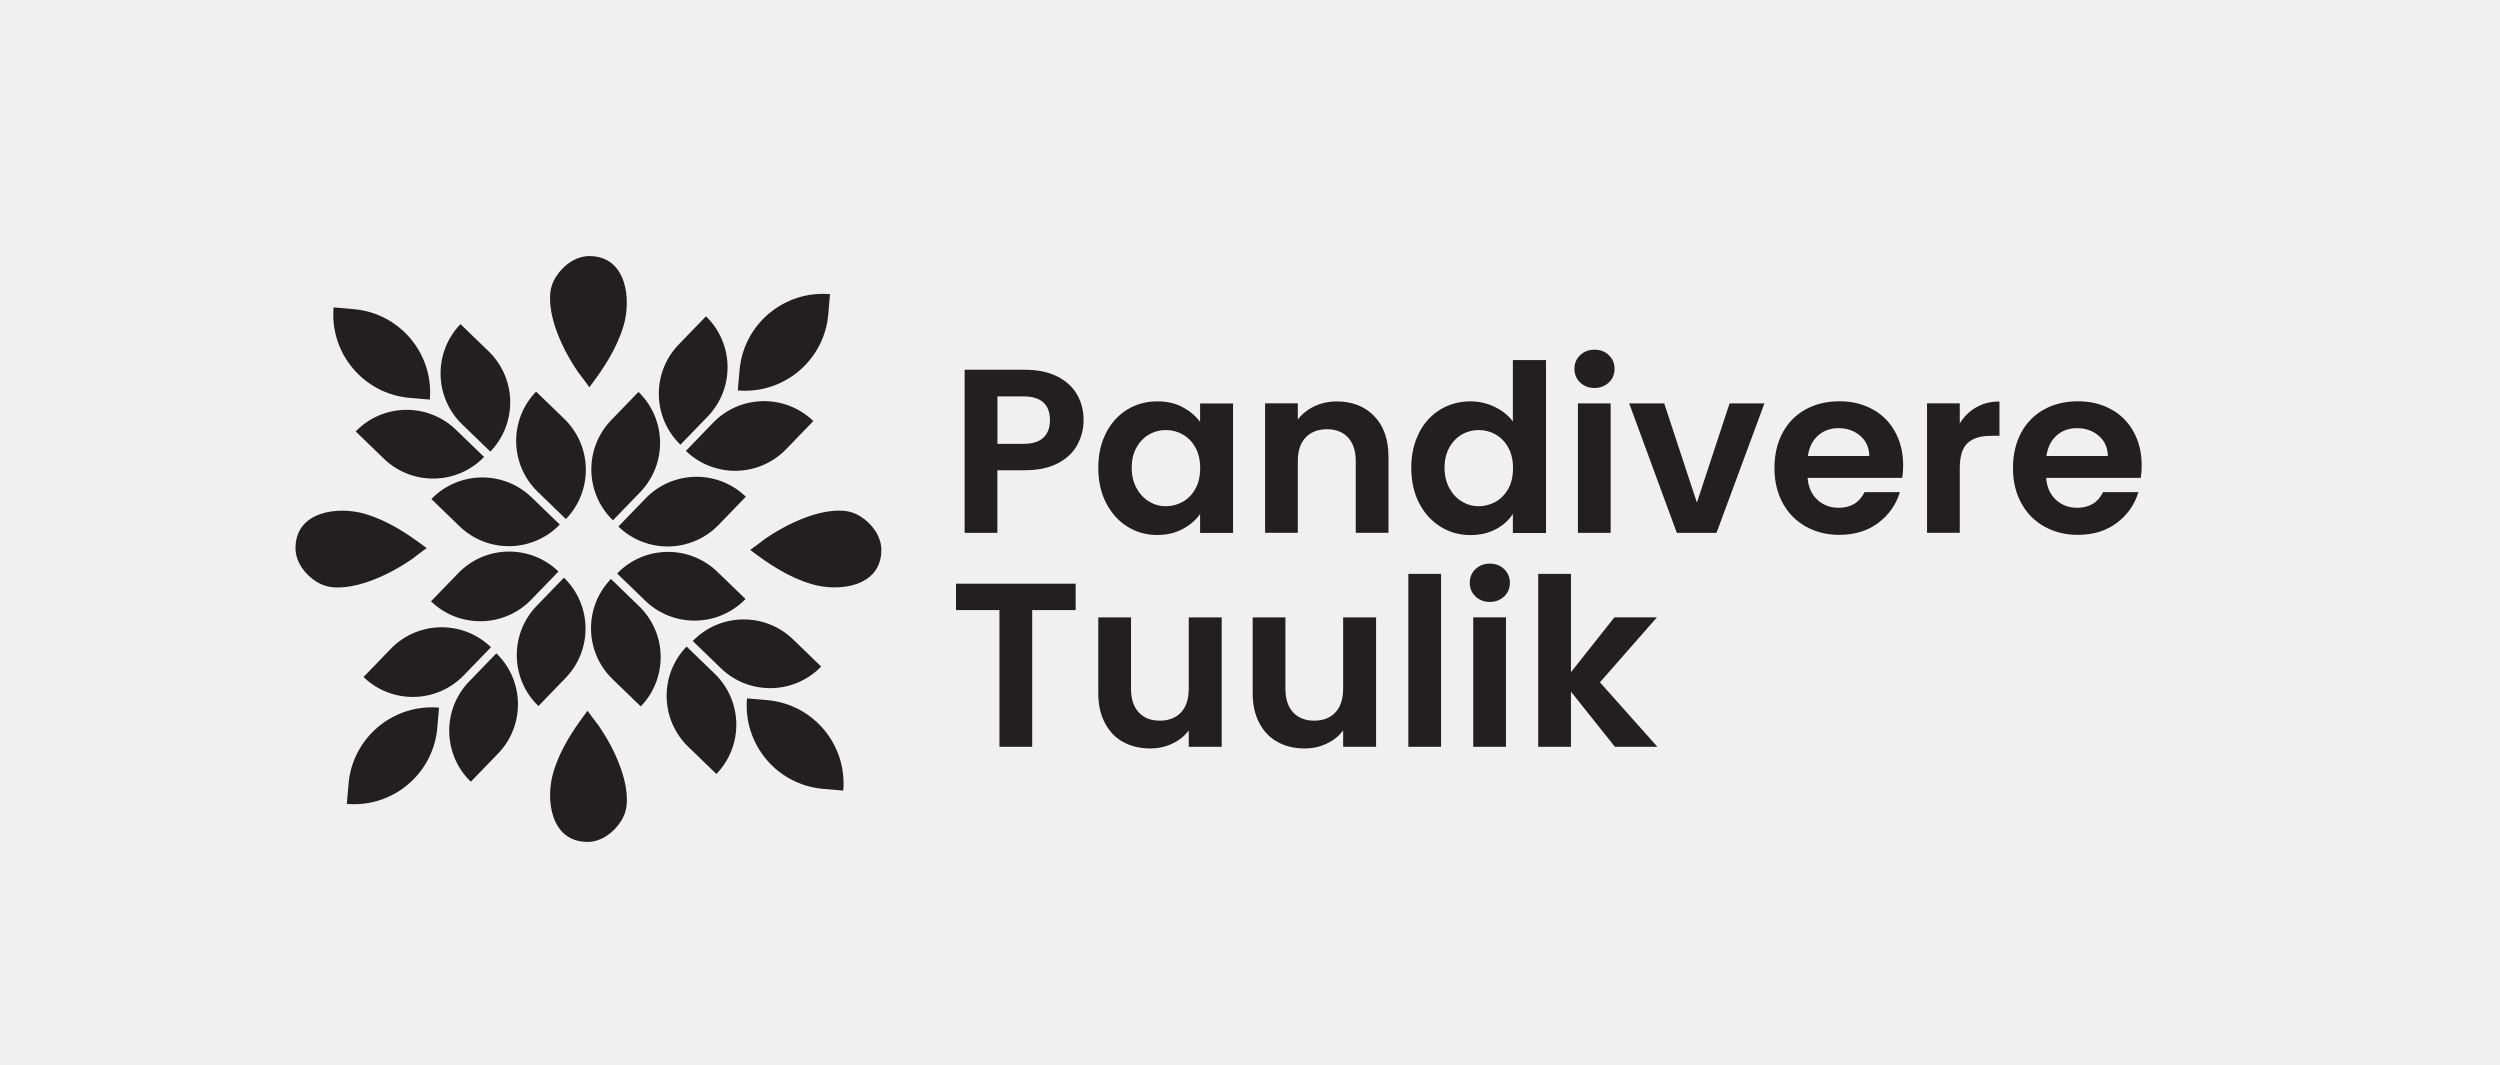
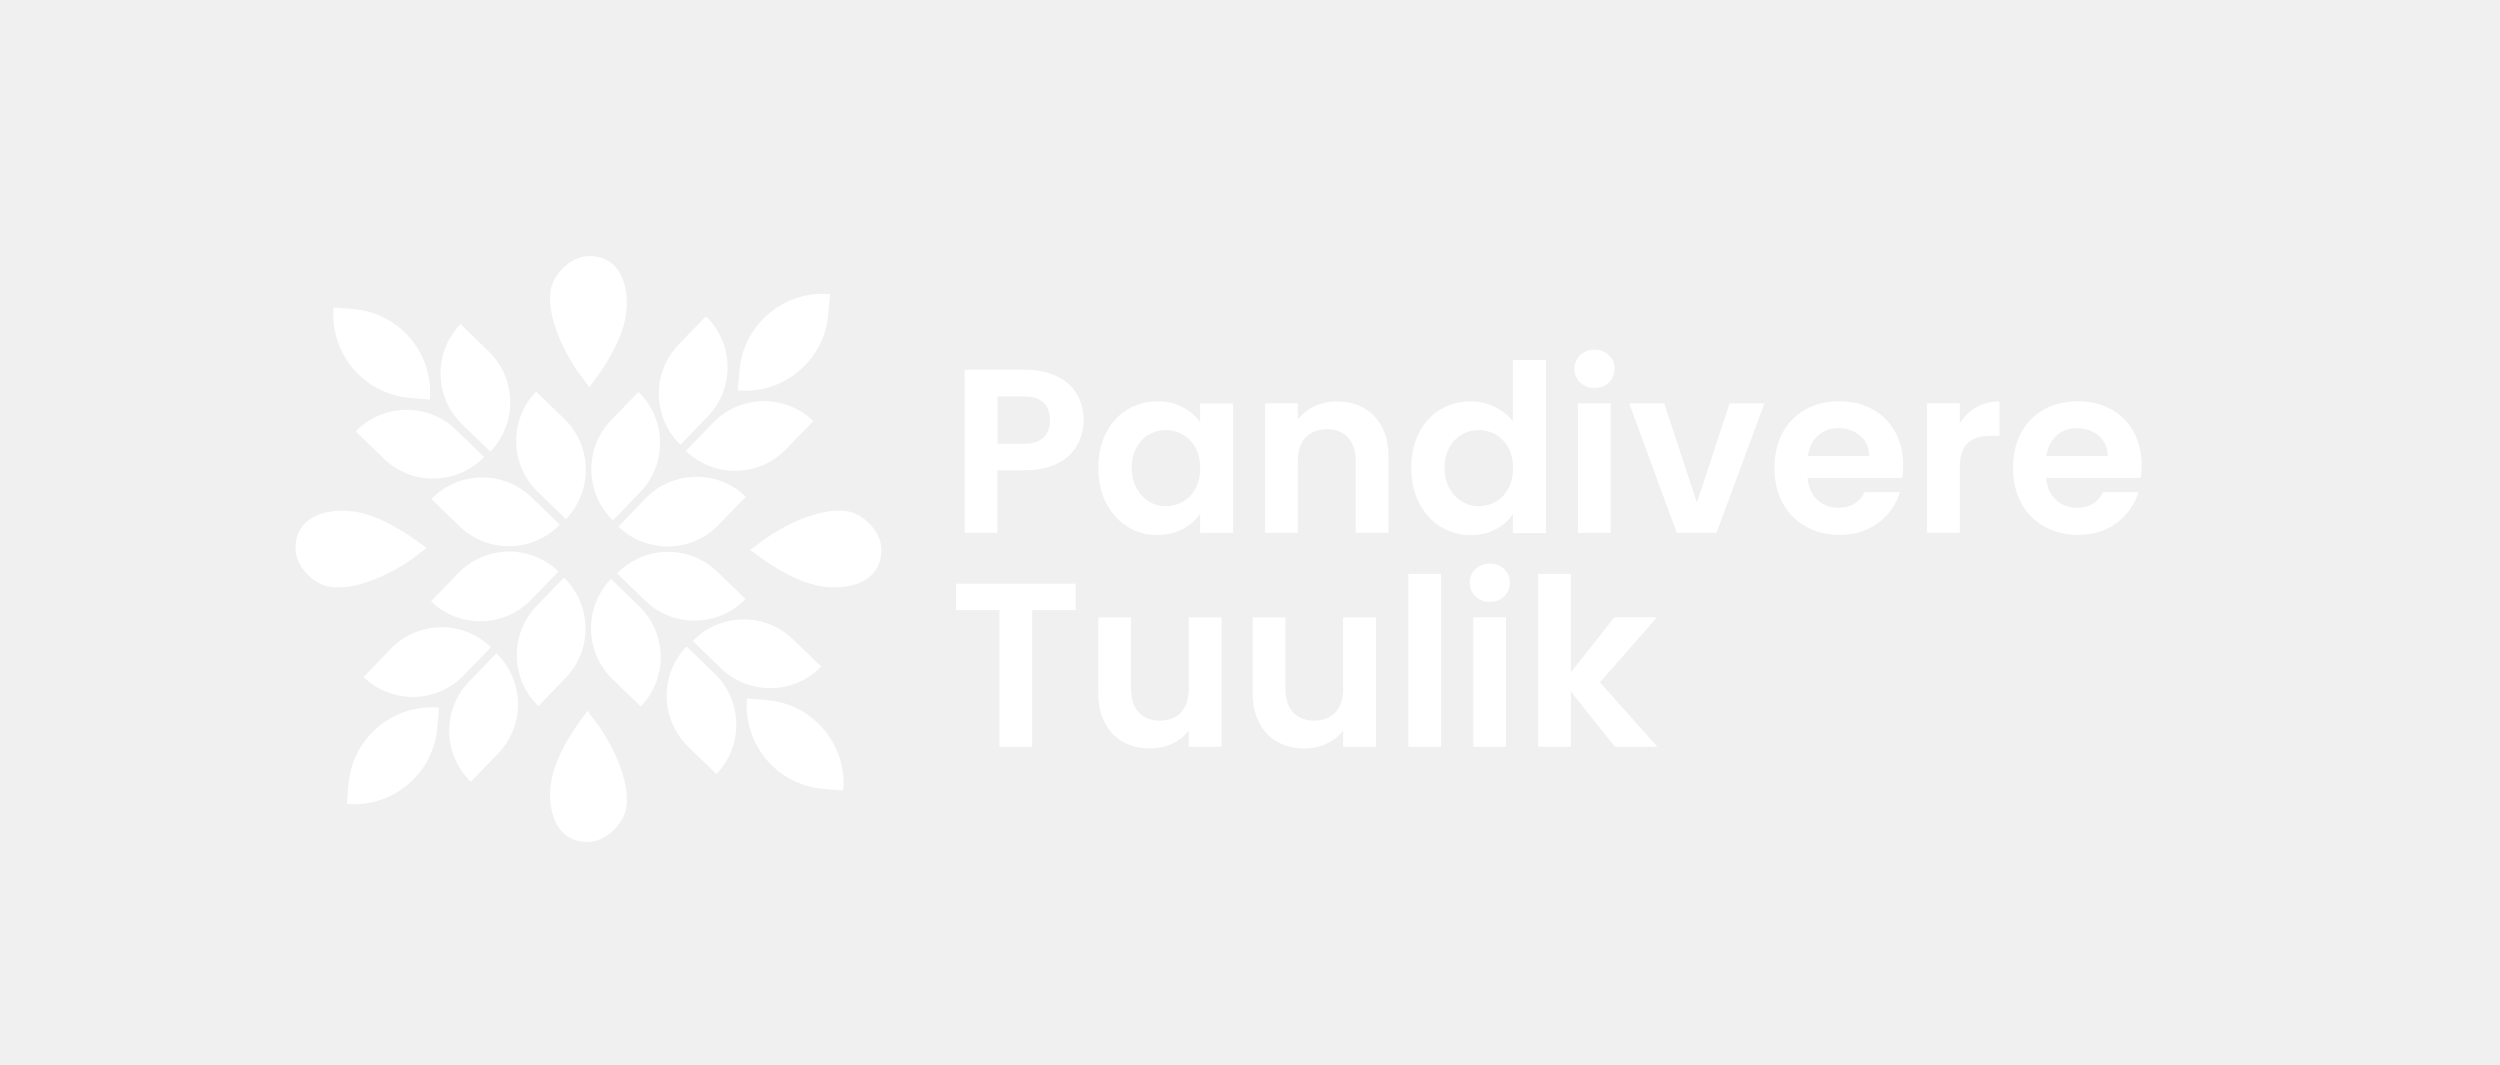
<svg xmlns="http://www.w3.org/2000/svg" id="Layer_1" data-name="Layer 1" viewBox="0 0 358.97 152.82">
  <defs>
    <style>
      .cls-1 {
-         fill: #221f20;
+         fill: #ffffff;
      }
    </style>
  </defs>
  <g>
    <path class="cls-1" d="M154.7,63.86c-.59,1.1-1.52,1.98-2.79,2.65s-2.86,1.01-4.78,1.01h-3.92v8.99h-4.7v-23.42h8.62c1.81,0,3.35.31,4.63.94,1.27.63,2.23,1.49,2.87,2.58s.96,2.34.96,3.72c0,1.25-.3,2.43-.89,3.52ZM149.82,62.84c.63-.59.94-1.43.94-2.5,0-2.28-1.27-3.42-3.82-3.42h-3.72v6.81h3.72c1.3,0,2.26-.3,2.88-.89Z" />
    <path class="cls-1" d="M158.82,62.15c.75-1.45,1.77-2.57,3.05-3.35,1.29-.78,2.72-1.17,4.31-1.17,1.39,0,2.6.28,3.64.84,1.04.56,1.87,1.26,2.5,2.11v-2.65h4.73v18.59h-4.73v-2.72c-.6.87-1.44,1.59-2.5,2.16s-2.29.86-3.67.86c-1.57,0-2.99-.4-4.28-1.21-1.29-.8-2.3-1.94-3.05-3.4-.75-1.46-1.12-3.15-1.12-5.05s.37-3.54,1.12-5ZM171.66,64.28c-.45-.82-1.05-1.44-1.81-1.88-.76-.44-1.58-.65-2.45-.65s-1.68.21-2.42.64c-.74.43-1.34,1.05-1.79,1.86-.46.82-.69,1.78-.69,2.9s.23,2.1.69,2.94c.46.84,1.06,1.48,1.81,1.93s1.55.67,2.4.67,1.69-.22,2.45-.65c.76-.44,1.36-1.06,1.81-1.88.45-.82.67-1.79.67-2.94s-.22-2.12-.67-2.94Z" />
    <path class="cls-1" d="M197.32,59.75c1.36,1.4,2.05,3.35,2.05,5.85v10.9h-4.7v-10.27c0-1.48-.37-2.61-1.11-3.41-.74-.79-1.75-1.19-3.02-1.19s-2.32.4-3.07,1.19c-.75.79-1.12,1.93-1.12,3.41v10.27h-4.7v-18.59h4.7v2.32c.63-.81,1.43-1.44,2.4-1.9s2.04-.69,3.2-.69c2.21,0,4,.7,5.37,2.1Z" />
    <path class="cls-1" d="M203.75,62.15c.75-1.45,1.77-2.57,3.07-3.35,1.3-.78,2.74-1.17,4.33-1.17,1.21,0,2.36.26,3.46.79,1.1.53,1.97,1.22,2.62,2.1v-8.82h4.76v24.83h-4.76v-2.75c-.58.92-1.4,1.66-2.45,2.21-1.05.56-2.27.84-3.66.84-1.57,0-3-.4-4.29-1.21-1.3-.8-2.32-1.94-3.07-3.4-.75-1.46-1.12-3.15-1.12-5.05s.37-3.54,1.12-5ZM216.58,64.28c-.45-.82-1.05-1.44-1.81-1.88-.76-.44-1.58-.65-2.45-.65s-1.68.21-2.42.64c-.74.43-1.34,1.05-1.79,1.86-.46.82-.69,1.78-.69,2.9s.23,2.1.69,2.94c.46.84,1.06,1.48,1.81,1.93s1.55.67,2.4.67,1.69-.22,2.45-.65c.76-.44,1.36-1.06,1.81-1.88.45-.82.67-1.79.67-2.94s-.22-2.12-.67-2.94Z" />
    <path class="cls-1" d="M226.89,54.92c-.55-.53-.82-1.18-.82-1.96s.27-1.44.82-1.96c.55-.52,1.24-.79,2.06-.79s1.52.26,2.06.79c.55.53.82,1.18.82,1.96s-.27,1.44-.82,1.96-1.24.79-2.06.79-1.51-.26-2.06-.79ZM231.27,57.92v18.59h-4.7v-18.59h4.7Z" />
    <path class="cls-1" d="M243.65,72.18l4.7-14.26h5l-6.88,18.59h-5.7l-6.84-18.59h5.03l4.7,14.26Z" />
    <path class="cls-1" d="M273.14,68.62h-13.59c.11,1.34.58,2.39,1.41,3.15.83.76,1.84,1.14,3.05,1.14,1.74,0,2.99-.75,3.72-2.25h5.07c-.54,1.79-1.57,3.26-3.09,4.41-1.52,1.15-3.39,1.73-5.6,1.73-1.79,0-3.39-.4-4.81-1.19s-2.53-1.92-3.32-3.37c-.79-1.45-1.19-3.13-1.19-5.03s.39-3.61,1.17-5.07c.78-1.45,1.88-2.57,3.29-3.35,1.41-.78,3.03-1.17,4.86-1.17s3.35.38,4.75,1.14c1.4.76,2.48,1.84,3.25,3.24.77,1.4,1.16,3,1.16,4.81,0,.67-.04,1.27-.13,1.81ZM268.41,65.47c-.02-1.21-.46-2.17-1.31-2.9-.85-.73-1.89-1.09-3.12-1.09-1.16,0-2.14.35-2.93,1.06-.79.7-1.28,1.68-1.46,2.94h8.82Z" />
    <path class="cls-1" d="M283.76,58.49c.97-.56,2.08-.84,3.34-.84v4.93h-1.24c-1.48,0-2.59.35-3.34,1.04-.75.69-1.12,1.9-1.12,3.62v9.26h-4.7v-18.59h4.7v2.89c.6-.98,1.39-1.76,2.37-2.32Z" />
    <path class="cls-1" d="M307.39,68.62h-13.59c.11,1.34.58,2.39,1.41,3.15.83.76,1.84,1.14,3.05,1.14,1.74,0,2.99-.75,3.72-2.25h5.07c-.54,1.79-1.57,3.26-3.09,4.41-1.52,1.15-3.39,1.73-5.6,1.73-1.79,0-3.39-.4-4.81-1.19s-2.53-1.92-3.32-3.37c-.79-1.45-1.19-3.13-1.19-5.03s.39-3.61,1.17-5.07c.78-1.45,1.88-2.57,3.29-3.35,1.41-.78,3.03-1.17,4.86-1.17s3.35.38,4.75,1.14c1.4.76,2.48,1.84,3.25,3.24.77,1.4,1.16,3,1.16,4.81,0,.67-.04,1.27-.13,1.81ZM302.66,65.47c-.02-1.21-.46-2.17-1.31-2.9-.85-.73-1.89-1.09-3.12-1.09-1.16,0-2.14.35-2.93,1.06-.79.7-1.28,1.68-1.46,2.94h8.82Z" />
    <path class="cls-1" d="M154.45,83.81v3.79h-6.24v19.63h-4.7v-19.63h-6.24v-3.79h17.18Z" />
    <path class="cls-1" d="M175.42,88.64v18.59h-4.73v-2.35c-.6.81-1.39,1.44-2.37,1.9-.97.46-2.03.69-3.17.69-1.45,0-2.74-.31-3.86-.92s-2-1.52-2.63-2.72c-.64-1.2-.96-2.62-.96-4.28v-10.9h4.7v10.23c0,1.48.37,2.61,1.11,3.41.74.79,1.74,1.19,3.02,1.19s2.32-.4,3.05-1.19c.74-.79,1.11-1.93,1.11-3.41v-10.23h4.73Z" />
    <path class="cls-1" d="M197.59,88.64v18.59h-4.73v-2.35c-.6.81-1.39,1.44-2.37,1.9-.97.46-2.03.69-3.17.69-1.45,0-2.74-.31-3.86-.92s-2-1.52-2.63-2.72c-.64-1.2-.96-2.62-.96-4.28v-10.9h4.7v10.23c0,1.48.37,2.61,1.11,3.41.74.79,1.74,1.19,3.02,1.19s2.32-.4,3.05-1.19c.74-.79,1.11-1.93,1.11-3.41v-10.23h4.73Z" />
    <path class="cls-1" d="M206.92,82.4v24.83h-4.7v-24.83h4.7Z" />
    <path class="cls-1" d="M211.86,85.64c-.55-.53-.82-1.18-.82-1.96s.27-1.44.82-1.96c.55-.52,1.24-.79,2.06-.79s1.52.26,2.06.79c.55.53.82,1.18.82,1.96s-.27,1.44-.82,1.96-1.24.79-2.06.79-1.51-.26-2.06-.79ZM216.24,88.64v18.59h-4.7v-18.59h4.7Z" />
    <path class="cls-1" d="M231.88,107.23l-6.31-7.92v7.92h-4.7v-24.83h4.7v14.12l6.24-7.88h6.11l-8.19,9.33,8.25,9.26h-6.11Z" />
  </g>
  <g>
    <g>
      <g id="_Radial_Repeat_" data-name="&amp;lt;Radial Repeat&amp;gt;">
        <g>
          <path class="cls-1" d="M66.44,87.17h0v5.62c0,5.62-4.56,10.18-10.18,10.18h0v-5.62c0-5.62,4.56-10.18,10.18-10.18Z" transform="translate(39.36 206.06) rotate(-135.96)" />
          <path class="cls-1" d="M64.34,95.13h0c5.62,0,10.18,4.56,10.18,10.18v5.62h0c-5.62,0-10.18-4.56-10.18-10.18v-5.62h0Z" transform="translate(91.15 -19.3) rotate(44.04)" />
          <path class="cls-1" d="M63.04,101.61h0s-.25,2.9-.25,2.9c-.57,6.6-6.39,11.49-12.99,10.92h0s.25-2.9.25-2.9c.57-6.6,6.39-11.49,12.99-10.92Z" />
          <path class="cls-1" d="M76.14,76.3h0v5.62c0,5.62-4.56,10.18-10.18,10.18h0v-5.62c0-5.62,4.56-10.18,10.18-10.18Z" transform="translate(63.58 194.12) rotate(-135.96)" />
          <path class="cls-1" d="M74.04,84.27h0c5.62,0,10.18,4.56,10.18,10.18v5.62h0c-5.62,0-10.18-4.56-10.18-10.18v-5.62h0Z" transform="translate(86.33 -29.1) rotate(44.04)" />
        </g>
      </g>
      <g id="_Radial_Repeat_-2" data-name="&amp;lt;Radial Repeat&amp;gt;">
        <g>
          <path class="cls-1" d="M73.35,47.8h0v5.62c0,5.62-4.56,10.18-10.18,10.18h0v-5.62c0-5.62,4.56-10.18,10.18-10.18Z" transform="translate(-19.23 66.04) rotate(-45.96)" />
          <path class="cls-1" d="M55.2,55.88h0c5.62,0,10.18,4.56,10.18,10.18v5.62h0c-5.62,0-10.18-4.56-10.18-10.18v-5.62h0Z" transform="translate(148.05 64.78) rotate(134.04)" />
          <path class="cls-1" d="M61.72,57.38h0s-2.9-.25-2.9-.25c-6.6-.57-11.49-6.39-10.92-12.99h0s2.9.25,2.9.25c6.6.57,11.49,6.39,10.92,12.99Z" />
          <path class="cls-1" d="M84.21,57.49h0v5.62c0,5.62-4.56,10.18-10.18,10.18h0v-5.62c0-5.62,4.56-10.18,10.18-10.18Z" transform="translate(-22.89 76.8) rotate(-45.96)" />
          <path class="cls-1" d="M66.07,65.57h0c5.62,0,10.18,4.56,10.18,10.18v5.62h0c-5.62,0-10.18-4.56-10.18-10.18v-5.62h0Z" transform="translate(173.44 73.41) rotate(134.04)" />
        </g>
      </g>
      <g id="_Radial_Repeat_-3" data-name="&amp;lt;Radial Repeat&amp;gt;">
        <g>
          <path class="cls-1" d="M112.72,54.7h0v5.62c0,5.62-4.56,10.18-10.18,10.18h0v-5.62c0-5.62,4.56-10.18,10.18-10.18Z" transform="translate(73.78 -57.22) rotate(44.04)" />
          <path class="cls-1" d="M94.46,46.73h0c5.62,0,10.18,4.56,10.18,10.18v5.62h0c-5.62,0-10.18-4.56-10.18-10.18v-5.62h0Z" transform="translate(133.12 163.11) rotate(-135.96)" />
          <path class="cls-1" d="M105.94,56.06h0s.25-2.9.25-2.9c.57-6.6,6.39-11.49,12.99-10.92h0s-.25,2.9-.25,2.9c-.57,6.6-6.39,11.49-12.99,10.92Z" />
          <path class="cls-1" d="M103.02,65.56h0v5.62c0,5.62-4.56,10.18-10.18,10.18h0v-5.62c0-5.62,4.56-10.18,10.18-10.18Z" transform="translate(78.61 -47.42) rotate(44.04)" />
          <path class="cls-1" d="M84.76,57.6h0c5.62,0,10.18,4.56,10.18,10.18v5.62h0c-5.62,0-10.18-4.56-10.18-10.18v-5.62h0Z" transform="translate(108.9 175.04) rotate(-135.96)" />
        </g>
      </g>
      <g id="_Radial_Repeat_-4" data-name="&amp;lt;Radial Repeat&amp;gt;">
        <g>
          <path class="cls-1" d="M105.82,94.07h0v5.62c0,5.62-4.56,10.18-10.18,10.18h0v-5.62c0-5.62,4.56-10.18,10.18-10.18Z" transform="translate(244.05 100.46) rotate(134.04)" />
          <path class="cls-1" d="M103.6,85.99h0c5.62,0,10.18,4.56,10.18,10.18v5.62h0c-5.62,0-10.18-4.56-10.18-10.18v-5.62h0Z" transform="translate(-34.36 106.74) rotate(-45.96)" />
          <path class="cls-1" d="M107.26,100.28h0s2.9.25,2.9.25c6.6.57,11.49,6.39,10.92,12.99h0s-2.9-.25-2.9-.25c-6.6-.57-11.49-6.39-10.92-12.99Z" />
          <path class="cls-1" d="M94.95,84.37h0v5.62c0,5.62-4.56,10.18-10.18,10.18h0v-5.62c0-5.62,4.56-10.18,10.18-10.18Z" transform="translate(218.66 91.83) rotate(134.04)" />
          <path class="cls-1" d="M92.74,76.29h0c5.62,0,10.18,4.56,10.18,10.18v5.62h0c-5.62,0-10.18-4.56-10.18-10.18v-5.62h0Z" transform="translate(-30.7 95.98) rotate(-45.96)" />
        </g>
      </g>
    </g>
    <g>
      <g id="_Radial_Repeat_-5" data-name="&amp;lt;Radial Repeat&amp;gt;">
        <path class="cls-1" d="M89.18,117.88c-1.03,1.69-2.9,3.01-4.8,3.01-5.35,0-6.08-6.13-4.92-10.02.97-3.27,2.87-6.14,4.92-8.83-.04.06,1.49,2.03,1.6,2.18.9,1.33,1.72,2.72,2.38,4.18,1,2.21,1.85,4.81,1.61,7.27-.08.76-.36,1.52-.78,2.22Z" />
      </g>
      <g id="_Radial_Repeat_-6" data-name="&amp;lt;Radial Repeat&amp;gt;">
        <path class="cls-1" d="M45.44,83.52c-1.69-1.03-3.01-2.9-3.01-4.8,0-5.35,6.13-6.08,10.02-4.92,3.27.97,6.14,2.87,8.83,4.92-.06-.04-2.03,1.49-2.18,1.6-1.33.9-2.72,1.72-4.18,2.38-2.21,1-4.81,1.85-7.27,1.61-.76-.08-1.52-.36-2.22-.78Z" />
      </g>
      <g id="_Radial_Repeat_-7" data-name="&amp;lt;Radial Repeat&amp;gt;">
        <path class="cls-1" d="M79.81,39.78c1.03-1.69,2.9-3.01,4.8-3.01,5.35,0,6.08,6.13,4.92,10.02-.97,3.27-2.87,6.14-4.92,8.83.04-.06-1.49-2.03-1.6-2.18-.9-1.33-1.72-2.72-2.38-4.18-1-2.21-1.85-4.81-1.61-7.27.08-.76.36-1.52.78-2.22Z" />
      </g>
      <g id="_Radial_Repeat_-8" data-name="&amp;lt;Radial Repeat&amp;gt;">
        <path class="cls-1" d="M123.54,74.15c1.69,1.03,3.01,2.9,3.01,4.8,0,5.35-6.13,6.08-10.02,4.92-3.27-.97-6.14-2.87-8.83-4.92.06.04,2.03-1.49,2.18-1.6,1.33-.9,2.72-1.72,4.18-2.38,2.21-1,4.81-1.85,7.27-1.61.76.08,1.52.36,2.22.78Z" />
      </g>
    </g>
  </g>
</svg>
